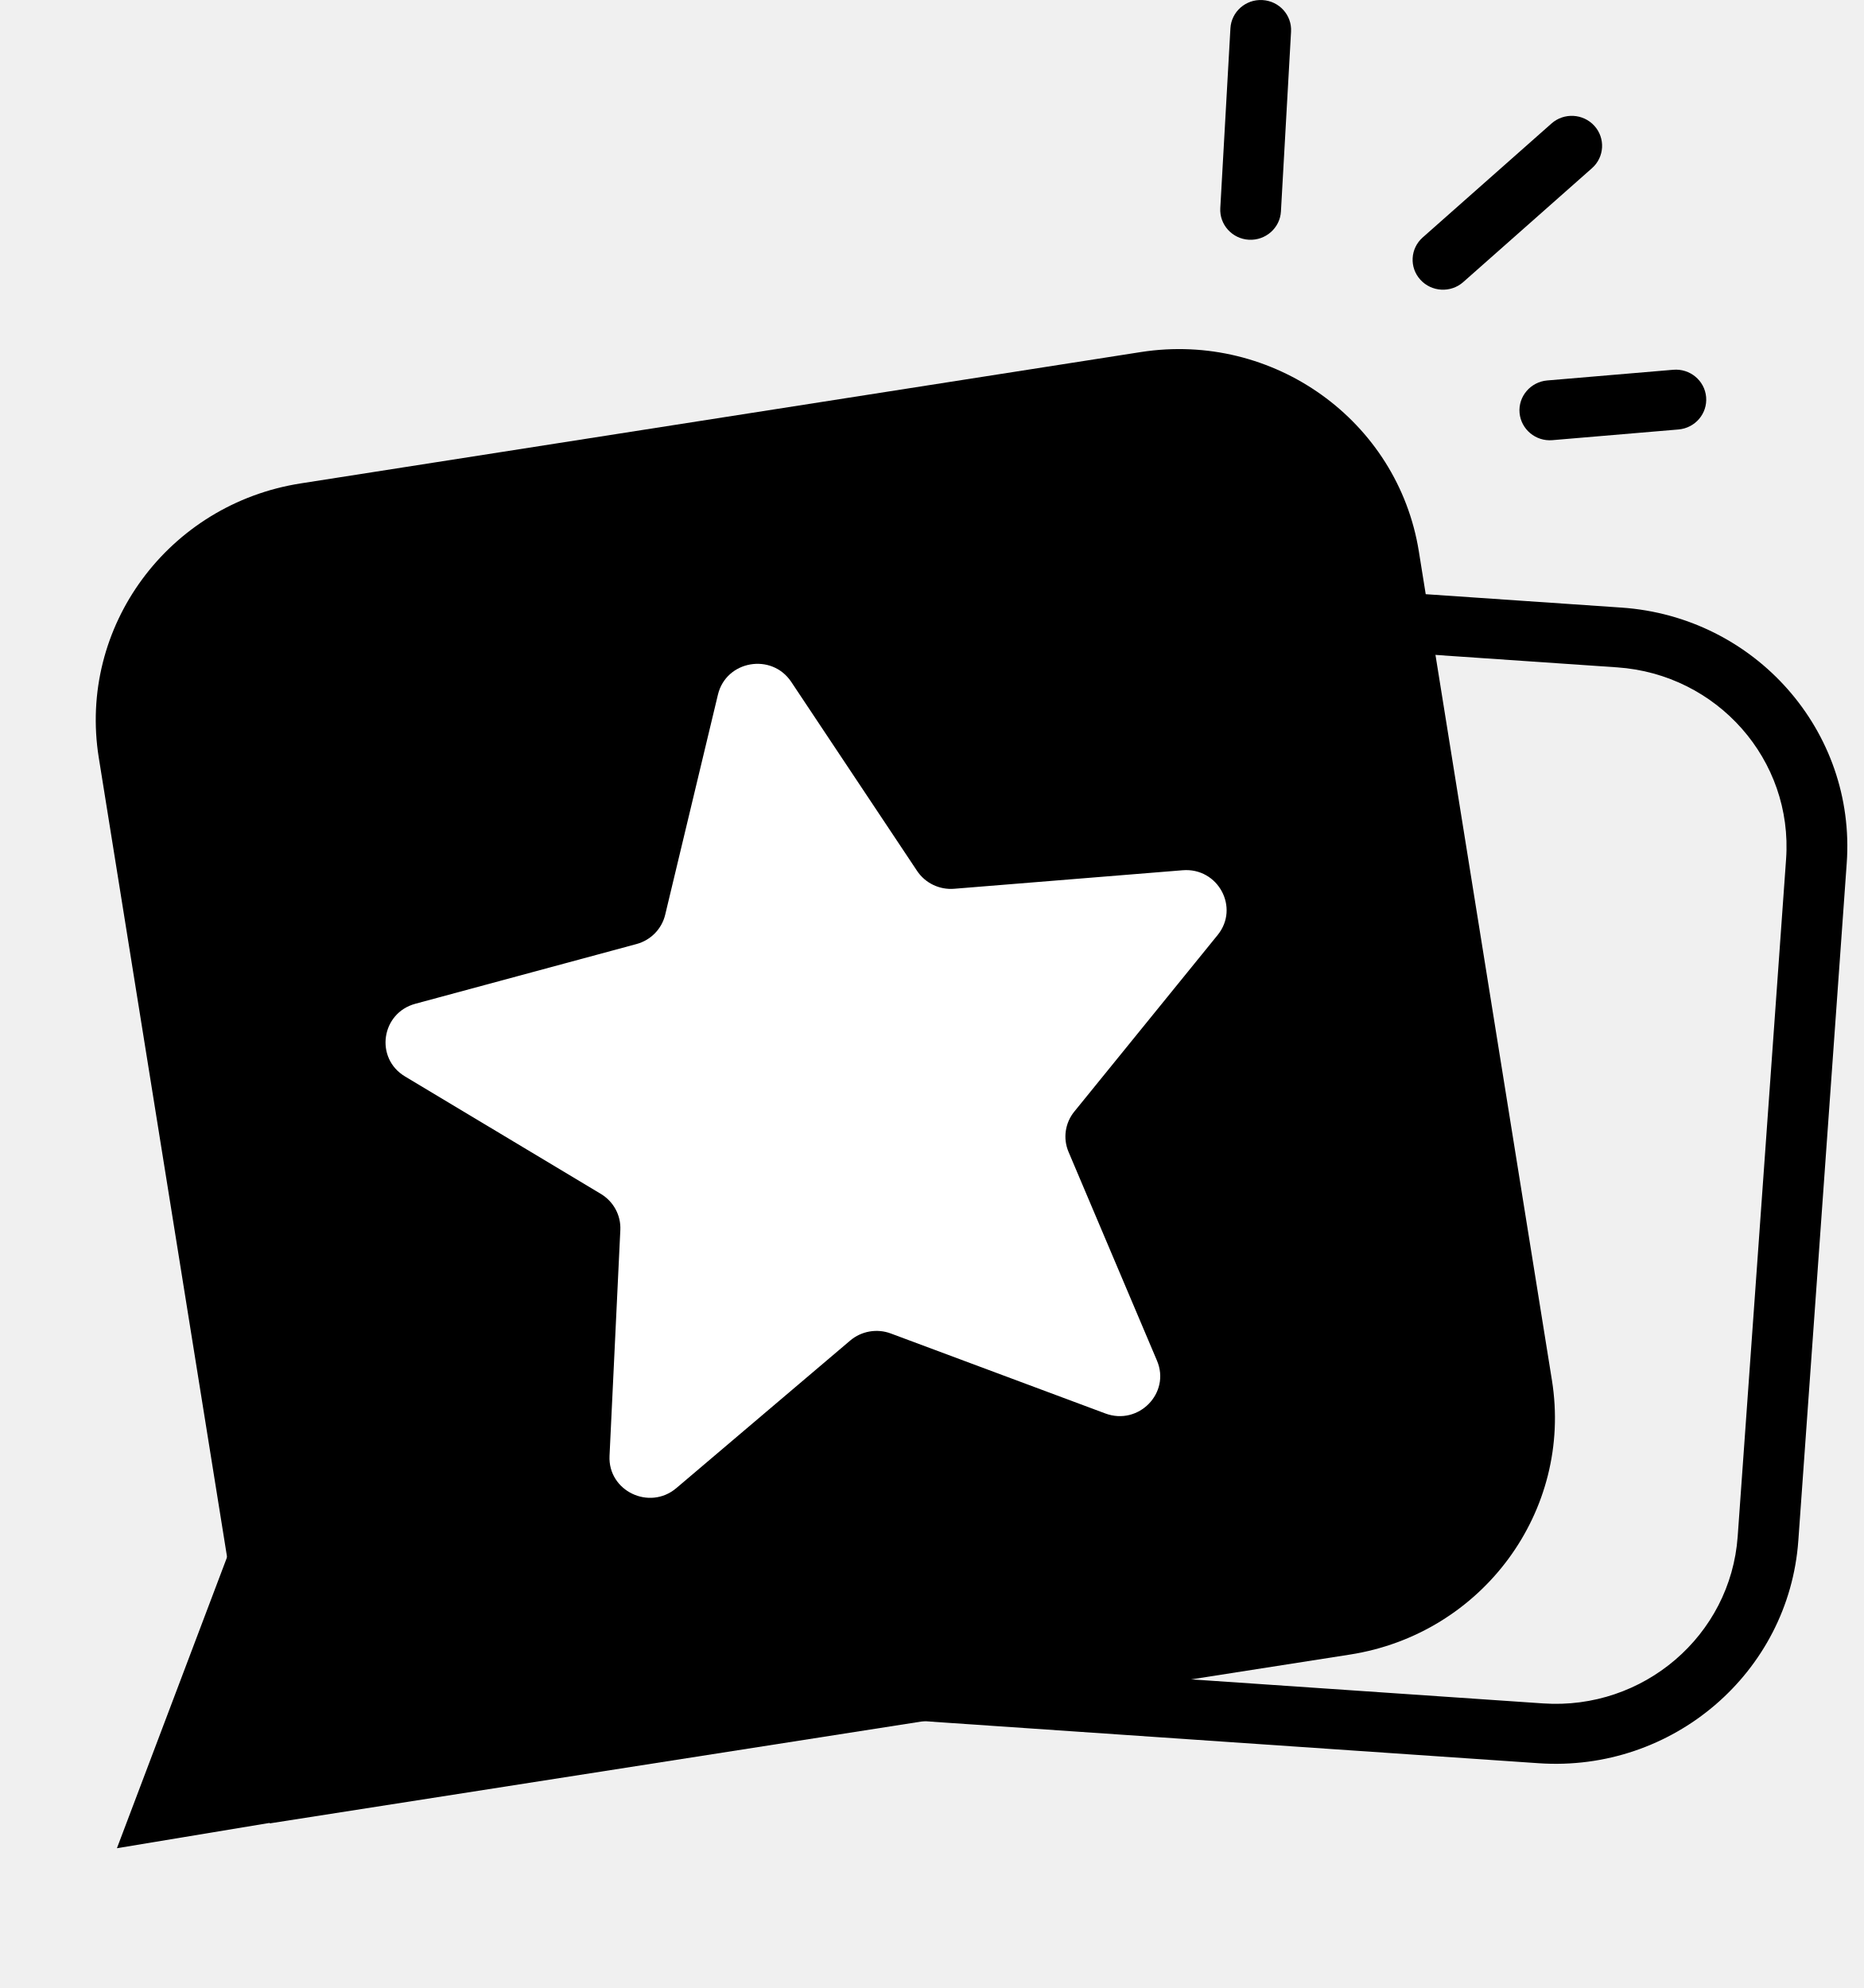
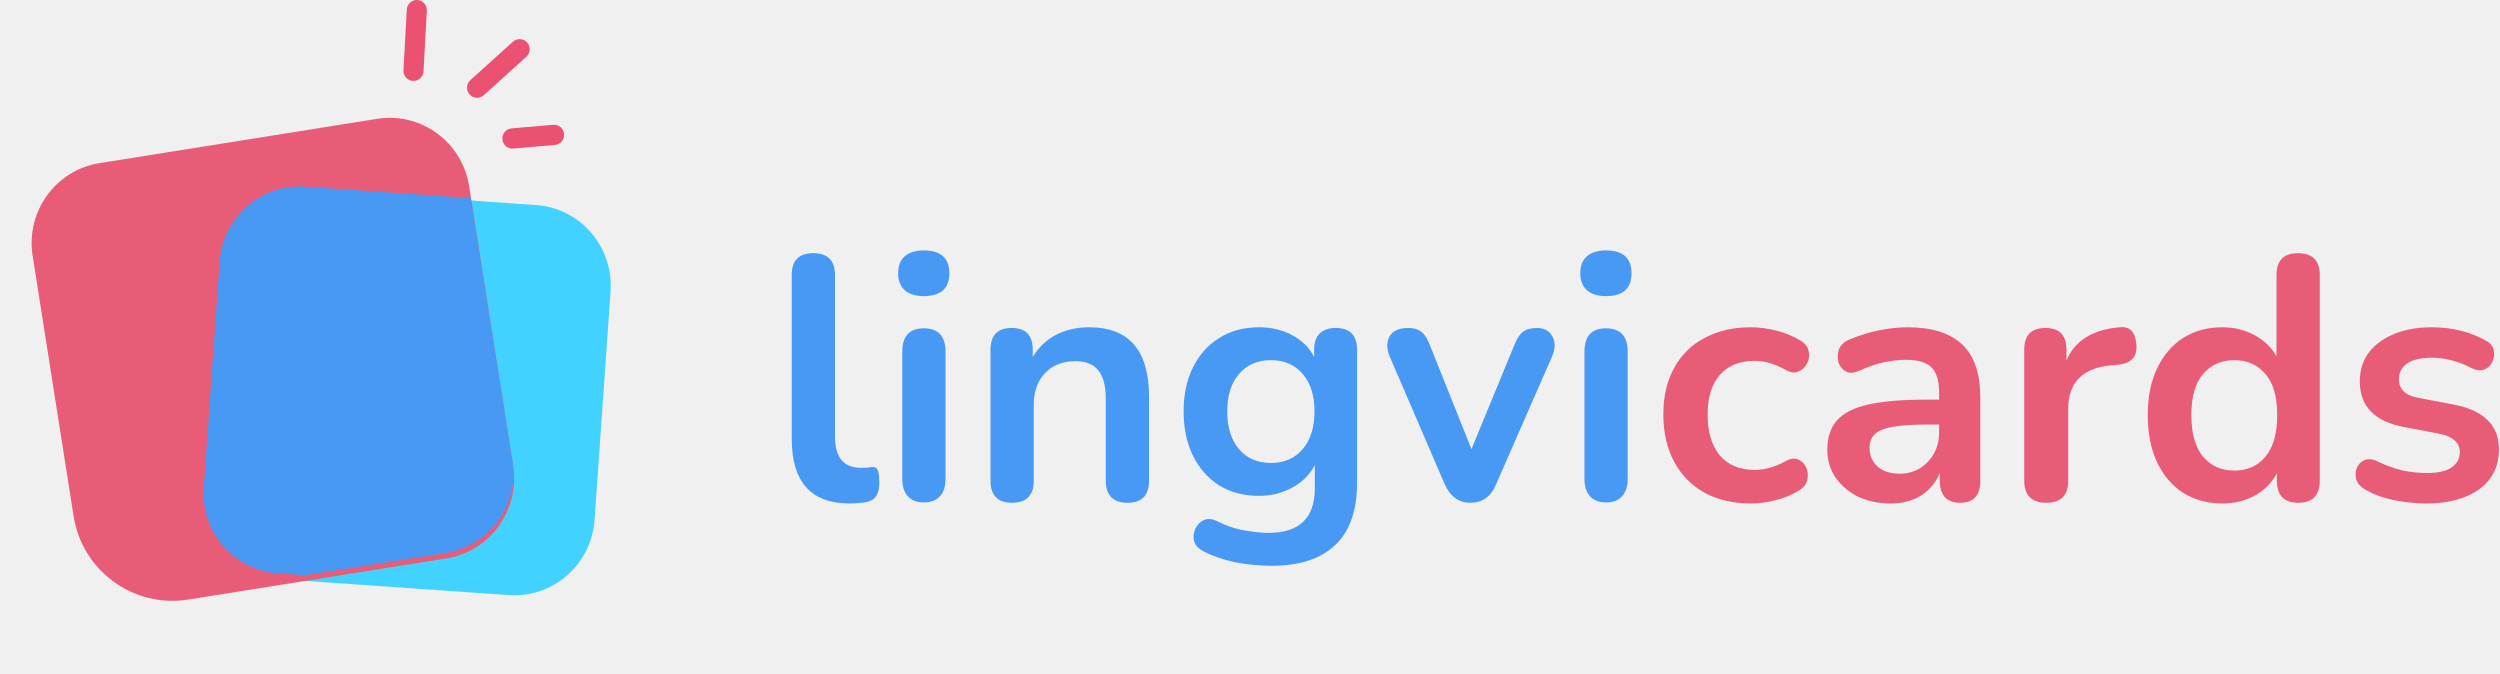
- <svg xmlns="http://www.w3.org/2000/svg" width="30" height="32" viewBox="0 0 30 32" fill="none">
-   <path fill-rule="evenodd" clip-rule="evenodd" d="M26.029 10.742L14.821 9.975C13.204 9.865 11.802 11.068 11.688 12.662L10.909 23.565C10.794 25.16 12.012 26.542 13.629 26.653L24.837 27.419C26.453 27.53 27.856 26.327 27.97 24.732L28.749 13.83C28.863 12.235 27.645 10.853 26.029 10.742ZM14.889 9.013C12.734 8.865 10.864 10.469 10.712 12.596L9.933 23.498C9.781 25.624 11.405 27.468 13.56 27.615L24.768 28.382C26.923 28.529 28.794 26.925 28.946 24.799L29.725 13.896C29.877 11.77 28.253 9.927 26.098 9.78L14.889 9.013Z" fill="black" />
-   <path d="M1.59 12.196C1.252 10.091 2.708 8.114 4.841 7.781L18.363 5.667C20.497 5.334 22.5 6.77 22.838 8.876L24.98 22.217C25.318 24.323 23.862 26.3 21.728 26.633L4.343 29.35L1.59 12.196Z" fill="black" />
-   <path fill-rule="evenodd" clip-rule="evenodd" d="M20.32 0.001C20.59 0.016 20.796 0.243 20.781 0.509L20.618 3.404C20.603 3.67 20.372 3.873 20.103 3.859C19.833 3.844 19.627 3.616 19.642 3.35L19.805 0.456C19.82 0.19 20.05 -0.014 20.32 0.001Z" fill="black" />
-   <path fill-rule="evenodd" clip-rule="evenodd" d="M25.663 2.025C25.843 2.224 25.826 2.529 25.625 2.707L23.553 4.54C23.352 4.718 23.043 4.701 22.863 4.503C22.682 4.305 22.699 4 22.9 3.822L24.973 1.988C25.174 1.81 25.483 1.827 25.663 2.025Z" fill="black" />
-   <path fill-rule="evenodd" clip-rule="evenodd" d="M27.462 6.391C27.485 6.657 27.286 6.89 27.017 6.913L24.988 7.085C24.719 7.108 24.483 6.911 24.459 6.646C24.436 6.381 24.636 6.147 24.905 6.124L26.933 5.952C27.202 5.929 27.439 6.126 27.462 6.391Z" fill="black" />
-   <path d="M11.556 11.181C11.688 10.631 12.421 10.504 12.736 10.976L14.761 14.018C14.892 14.215 15.122 14.326 15.36 14.306L19.037 14.008C19.607 13.962 19.957 14.611 19.599 15.051L17.292 17.893C17.143 18.076 17.107 18.326 17.2 18.543L18.623 21.902C18.844 22.422 18.327 22.951 17.792 22.752L14.34 21.465C14.117 21.381 13.865 21.425 13.684 21.579L10.887 23.953C10.453 24.321 9.784 23.999 9.811 23.435L9.985 19.798C9.996 19.563 9.876 19.341 9.672 19.218L6.519 17.327C6.03 17.034 6.134 16.306 6.686 16.157L10.245 15.196C10.475 15.134 10.652 14.953 10.707 14.724L11.556 11.181Z" fill="white" />
-   <path d="M1.882 29.75L3.951 24.282L7.715 28.783L1.882 29.75Z" fill="black" />
+ <svg xmlns="http://www.w3.org/2000/svg" width="130" height="35" viewBox="0 0 130 35" fill="none">
+   <path fill-rule="evenodd" clip-rule="evenodd" d="M15.903 9.827C13.601 9.666 11.603 11.415 11.441 13.733L10.608 25.62C10.446 27.938 12.181 29.948 14.483 30.109L26.455 30.945C28.757 31.106 30.755 29.357 30.917 27.038L31.749 15.151C31.911 12.833 30.177 10.823 27.875 10.663L15.903 9.827Z" fill="#42D2FF" />
+   <path d="M1.697 13.297C1.336 11.002 2.891 8.847 5.17 8.483L19.613 6.179C21.892 5.816 24.032 7.382 24.393 9.677L26.681 24.223C27.042 26.519 25.487 28.674 23.208 29.038L9.795 31.177C6.947 31.632 4.275 29.69 3.827 26.841L1.697 13.297Z" fill="#E95C78" />
+   <path fill-rule="evenodd" clip-rule="evenodd" d="M21.703 0.001C21.991 0.017 22.212 0.265 22.196 0.555L22.022 3.711C22.006 4.001 21.759 4.223 21.471 4.207C21.183 4.191 20.963 3.943 20.979 3.653L21.153 0.497C21.169 0.207 21.415 -0.015 21.703 0.001Z" fill="#EB5170" />
+   <path fill-rule="evenodd" clip-rule="evenodd" d="M27.41 2.208C27.603 2.425 27.585 2.757 27.37 2.951L25.157 4.95C24.942 5.144 24.612 5.126 24.419 4.91C24.227 4.694 24.245 4.361 24.459 4.167L26.673 2.168C26.888 1.974 27.218 1.992 27.41 2.208Z" fill="#EB5170" />
+   <path fill-rule="evenodd" clip-rule="evenodd" d="M29.332 6.968C29.357 7.258 29.144 7.512 28.857 7.537L26.69 7.725C26.402 7.75 26.149 7.535 26.125 7.246C26.1 6.957 26.313 6.702 26.6 6.677L28.767 6.489C29.055 6.464 29.308 6.679 29.332 6.968Z" fill="#EB5170" />
+   <path fill-rule="evenodd" clip-rule="evenodd" d="M24.479 10.303L26.645 23.982C27.006 26.258 25.453 28.395 23.177 28.755L15.861 29.914L14.464 29.817C12.165 29.658 10.433 27.665 10.595 25.367L11.426 13.581C11.588 11.282 13.583 9.548 15.882 9.707L24.479 10.303Z" fill="#4799F3" />
+   <path d="M44.176 26.18C42.172 26.18 41.17 25.058 41.17 22.814V14.3C41.17 13.544 41.542 13.166 42.286 13.166C43.042 13.166 43.42 13.544 43.42 14.3V22.706C43.42 23.786 43.87 24.326 44.77 24.326C44.866 24.326 44.956 24.326 45.04 24.326C45.124 24.314 45.208 24.302 45.292 24.29C45.46 24.266 45.574 24.314 45.634 24.434C45.694 24.542 45.724 24.77 45.724 25.118C45.724 25.418 45.664 25.652 45.544 25.82C45.424 25.988 45.226 26.09 44.95 26.126C44.698 26.162 44.44 26.18 44.176 26.18ZM48.034 15.398C47.614 15.398 47.284 15.296 47.044 15.092C46.816 14.876 46.702 14.582 46.702 14.21C46.702 13.826 46.816 13.532 47.044 13.328C47.284 13.124 47.614 13.022 48.034 13.022C48.922 13.022 49.366 13.418 49.366 14.21C49.366 15.002 48.922 15.398 48.034 15.398ZM48.034 26.126C47.674 26.126 47.398 26.018 47.206 25.802C47.014 25.586 46.918 25.286 46.918 24.902V18.296C46.918 17.48 47.29 17.072 48.034 17.072C48.79 17.072 49.168 17.48 49.168 18.296V24.902C49.168 25.286 49.072 25.586 48.88 25.802C48.688 26.018 48.406 26.126 48.034 26.126ZM52.622 26.144C51.878 26.144 51.506 25.76 51.506 24.992V18.188C51.506 17.432 51.872 17.054 52.604 17.054C53.336 17.054 53.702 17.432 53.702 18.188V18.566C54.002 18.062 54.404 17.678 54.908 17.414C55.424 17.15 56 17.018 56.636 17.018C58.712 17.018 59.75 18.224 59.75 20.636V24.992C59.75 25.76 59.378 26.144 58.634 26.144C57.878 26.144 57.5 25.76 57.5 24.992V20.744C57.5 20.06 57.368 19.562 57.104 19.25C56.852 18.938 56.456 18.782 55.916 18.782C55.256 18.782 54.728 18.992 54.332 19.412C53.948 19.82 53.756 20.366 53.756 21.05V24.992C53.756 25.76 53.378 26.144 52.622 26.144ZM66.139 29.42C65.491 29.42 64.861 29.36 64.249 29.24C63.649 29.12 63.103 28.934 62.611 28.682C62.323 28.538 62.149 28.352 62.089 28.124C62.041 27.908 62.065 27.698 62.161 27.494C62.257 27.29 62.401 27.14 62.593 27.044C62.797 26.96 63.013 26.972 63.241 27.08C63.769 27.344 64.267 27.512 64.735 27.584C65.215 27.668 65.623 27.71 65.959 27.71C67.567 27.71 68.371 26.936 68.371 25.388V24.182C68.119 24.674 67.729 25.064 67.201 25.352C66.685 25.64 66.109 25.784 65.473 25.784C64.681 25.784 63.991 25.604 63.403 25.244C62.815 24.872 62.359 24.356 62.035 23.696C61.711 23.036 61.549 22.268 61.549 21.392C61.549 20.516 61.711 19.754 62.035 19.106C62.359 18.446 62.815 17.936 63.403 17.576C63.991 17.204 64.681 17.018 65.473 17.018C66.109 17.018 66.685 17.156 67.201 17.432C67.717 17.708 68.095 18.086 68.335 18.566V18.188C68.335 17.816 68.431 17.534 68.623 17.342C68.827 17.15 69.103 17.054 69.451 17.054C70.195 17.054 70.567 17.432 70.567 18.188V25.118C70.567 26.546 70.189 27.62 69.433 28.34C68.677 29.06 67.579 29.42 66.139 29.42ZM66.085 24.074C66.781 24.074 67.333 23.834 67.741 23.354C68.149 22.874 68.353 22.22 68.353 21.392C68.353 20.564 68.149 19.916 67.741 19.448C67.333 18.968 66.781 18.728 66.085 18.728C65.389 18.728 64.837 18.968 64.429 19.448C64.021 19.916 63.817 20.564 63.817 21.392C63.817 22.22 64.021 22.874 64.429 23.354C64.837 23.834 65.389 24.074 66.085 24.074ZM76.463 26.144C75.862 26.144 75.418 25.826 75.13 25.19L72.269 18.548C72.1 18.152 72.094 17.804 72.251 17.504C72.418 17.204 72.749 17.054 73.24 17.054C73.516 17.054 73.739 17.12 73.906 17.252C74.075 17.372 74.225 17.606 74.356 17.954L76.516 23.354L78.749 17.936C78.88 17.6 79.031 17.372 79.198 17.252C79.379 17.12 79.618 17.054 79.918 17.054C80.302 17.054 80.573 17.204 80.728 17.504C80.885 17.804 80.879 18.146 80.71 18.53L77.794 25.19C77.531 25.826 77.087 26.144 76.463 26.144ZM83.507 15.398C83.087 15.398 82.757 15.296 82.517 15.092C82.289 14.876 82.175 14.582 82.175 14.21C82.175 13.826 82.289 13.532 82.517 13.328C82.757 13.124 83.087 13.022 83.507 13.022C84.395 13.022 84.839 13.418 84.839 14.21C84.839 15.002 84.395 15.398 83.507 15.398ZM83.507 26.126C83.147 26.126 82.871 26.018 82.679 25.802C82.487 25.586 82.391 25.286 82.391 24.902V18.296C82.391 17.48 82.763 17.072 83.507 17.072C84.263 17.072 84.641 17.48 84.641 18.296V24.902C84.641 25.286 84.545 25.586 84.353 25.802C84.161 26.018 83.879 26.126 83.507 26.126Z" fill="#4799F3" />
+   <path d="M91.047 26.18C90.123 26.18 89.319 25.994 88.635 25.622C87.951 25.238 87.423 24.698 87.051 24.002C86.679 23.306 86.493 22.49 86.493 21.554C86.493 20.618 86.679 19.814 87.051 19.142C87.423 18.458 87.951 17.936 88.635 17.576C89.319 17.204 90.123 17.018 91.047 17.018C91.443 17.018 91.869 17.072 92.325 17.18C92.793 17.288 93.231 17.468 93.639 17.72C93.879 17.864 94.017 18.05 94.053 18.278C94.101 18.506 94.071 18.716 93.963 18.908C93.867 19.1 93.717 19.238 93.513 19.322C93.321 19.406 93.099 19.376 92.847 19.232C92.295 18.92 91.761 18.764 91.245 18.764C90.465 18.764 89.859 19.01 89.427 19.502C89.007 19.982 88.797 20.672 88.797 21.572C88.797 22.46 89.007 23.162 89.427 23.678C89.859 24.182 90.465 24.434 91.245 24.434C91.761 24.434 92.295 24.284 92.847 23.984C93.099 23.84 93.321 23.81 93.513 23.894C93.705 23.978 93.843 24.122 93.927 24.326C94.011 24.518 94.029 24.728 93.981 24.956C93.933 25.172 93.795 25.352 93.567 25.496C93.171 25.736 92.751 25.91 92.307 26.018C91.863 26.126 91.443 26.18 91.047 26.18ZM98.314 26.18C97.678 26.18 97.108 26.06 96.604 25.82C96.112 25.568 95.722 25.232 95.434 24.812C95.158 24.392 95.02 23.918 95.02 23.39C95.02 22.742 95.188 22.232 95.524 21.86C95.86 21.476 96.406 21.2 97.162 21.032C97.918 20.864 98.932 20.78 100.204 20.78H100.834V20.402C100.834 19.802 100.702 19.37 100.438 19.106C100.174 18.842 99.73 18.71 99.106 18.71C98.758 18.71 98.38 18.752 97.972 18.836C97.576 18.92 97.156 19.064 96.712 19.268C96.424 19.4 96.184 19.418 95.992 19.322C95.8 19.214 95.668 19.052 95.596 18.836C95.536 18.608 95.548 18.38 95.632 18.152C95.728 17.924 95.914 17.756 96.19 17.648C96.742 17.42 97.27 17.258 97.774 17.162C98.29 17.066 98.758 17.018 99.178 17.018C100.462 17.018 101.416 17.318 102.04 17.918C102.664 18.506 102.976 19.424 102.976 20.672V24.992C102.976 25.76 102.628 26.144 101.932 26.144C101.224 26.144 100.87 25.76 100.87 24.992V24.596C100.666 25.088 100.342 25.478 99.898 25.766C99.454 26.042 98.926 26.18 98.314 26.18ZM98.782 24.632C99.37 24.632 99.856 24.428 100.24 24.02C100.636 23.612 100.834 23.096 100.834 22.472V22.076H100.222C99.094 22.076 98.308 22.166 97.864 22.346C97.432 22.514 97.216 22.826 97.216 23.282C97.216 23.678 97.354 24.002 97.63 24.254C97.906 24.506 98.29 24.632 98.782 24.632ZM106.412 26.144C105.644 26.144 105.26 25.76 105.26 24.992V18.188C105.26 17.432 105.626 17.054 106.358 17.054C107.09 17.054 107.456 17.432 107.456 18.188V18.746C107.888 17.714 108.812 17.138 110.228 17.018C110.744 16.958 111.032 17.252 111.092 17.9C111.152 18.536 110.84 18.89 110.156 18.962L109.76 18.998C108.284 19.142 107.546 19.898 107.546 21.266V24.992C107.546 25.76 107.168 26.144 106.412 26.144ZM115.552 26.18C114.784 26.18 114.106 25.994 113.518 25.622C112.942 25.25 112.492 24.722 112.168 24.038C111.844 23.342 111.682 22.526 111.682 21.59C111.682 20.642 111.844 19.832 112.168 19.16C112.492 18.476 112.942 17.948 113.518 17.576C114.106 17.204 114.784 17.018 115.552 17.018C116.176 17.018 116.74 17.156 117.244 17.432C117.748 17.708 118.126 18.074 118.378 18.53V14.3C118.378 13.544 118.75 13.166 119.494 13.166C120.25 13.166 120.628 13.544 120.628 14.3V24.992C120.628 25.76 120.256 26.144 119.512 26.144C118.768 26.144 118.396 25.76 118.396 24.992V24.614C118.144 25.094 117.766 25.478 117.262 25.766C116.758 26.042 116.188 26.18 115.552 26.18ZM116.182 24.47C116.854 24.47 117.394 24.23 117.802 23.75C118.21 23.258 118.414 22.538 118.414 21.59C118.414 20.63 118.21 19.916 117.802 19.448C117.394 18.968 116.854 18.728 116.182 18.728C115.51 18.728 114.97 18.968 114.562 19.448C114.154 19.916 113.95 20.63 113.95 21.59C113.95 22.538 114.154 23.258 114.562 23.75C114.97 24.23 115.51 24.47 116.182 24.47ZM126.183 26.18C125.667 26.18 125.121 26.126 124.545 26.018C123.969 25.91 123.453 25.724 122.997 25.46C122.745 25.316 122.589 25.142 122.529 24.938C122.469 24.722 122.475 24.524 122.547 24.344C122.631 24.152 122.763 24.014 122.943 23.93C123.135 23.846 123.357 23.864 123.609 23.984C124.089 24.212 124.539 24.374 124.959 24.47C125.379 24.554 125.793 24.596 126.201 24.596C126.777 24.596 127.203 24.5 127.479 24.308C127.767 24.104 127.911 23.84 127.911 23.516C127.911 23.012 127.539 22.688 126.795 22.544L124.995 22.202C123.471 21.914 122.709 21.122 122.709 19.826C122.709 19.25 122.865 18.752 123.177 18.332C123.501 17.912 123.945 17.588 124.509 17.36C125.073 17.132 125.721 17.018 126.453 17.018C127.509 17.018 128.451 17.252 129.279 17.72C129.507 17.84 129.639 18.008 129.675 18.224C129.723 18.428 129.699 18.626 129.603 18.818C129.519 18.998 129.381 19.13 129.189 19.214C128.997 19.286 128.775 19.262 128.523 19.142C128.151 18.95 127.791 18.812 127.443 18.728C127.107 18.644 126.783 18.602 126.471 18.602C125.883 18.602 125.445 18.704 125.157 18.908C124.881 19.112 124.743 19.382 124.743 19.718C124.743 20.246 125.085 20.57 125.769 20.69L127.569 21.032C128.349 21.176 128.937 21.44 129.333 21.824C129.741 22.208 129.945 22.724 129.945 23.372C129.945 24.248 129.603 24.938 128.919 25.442C128.235 25.934 127.323 26.18 126.183 26.18Z" fill="#E95C78" />
</svg>
